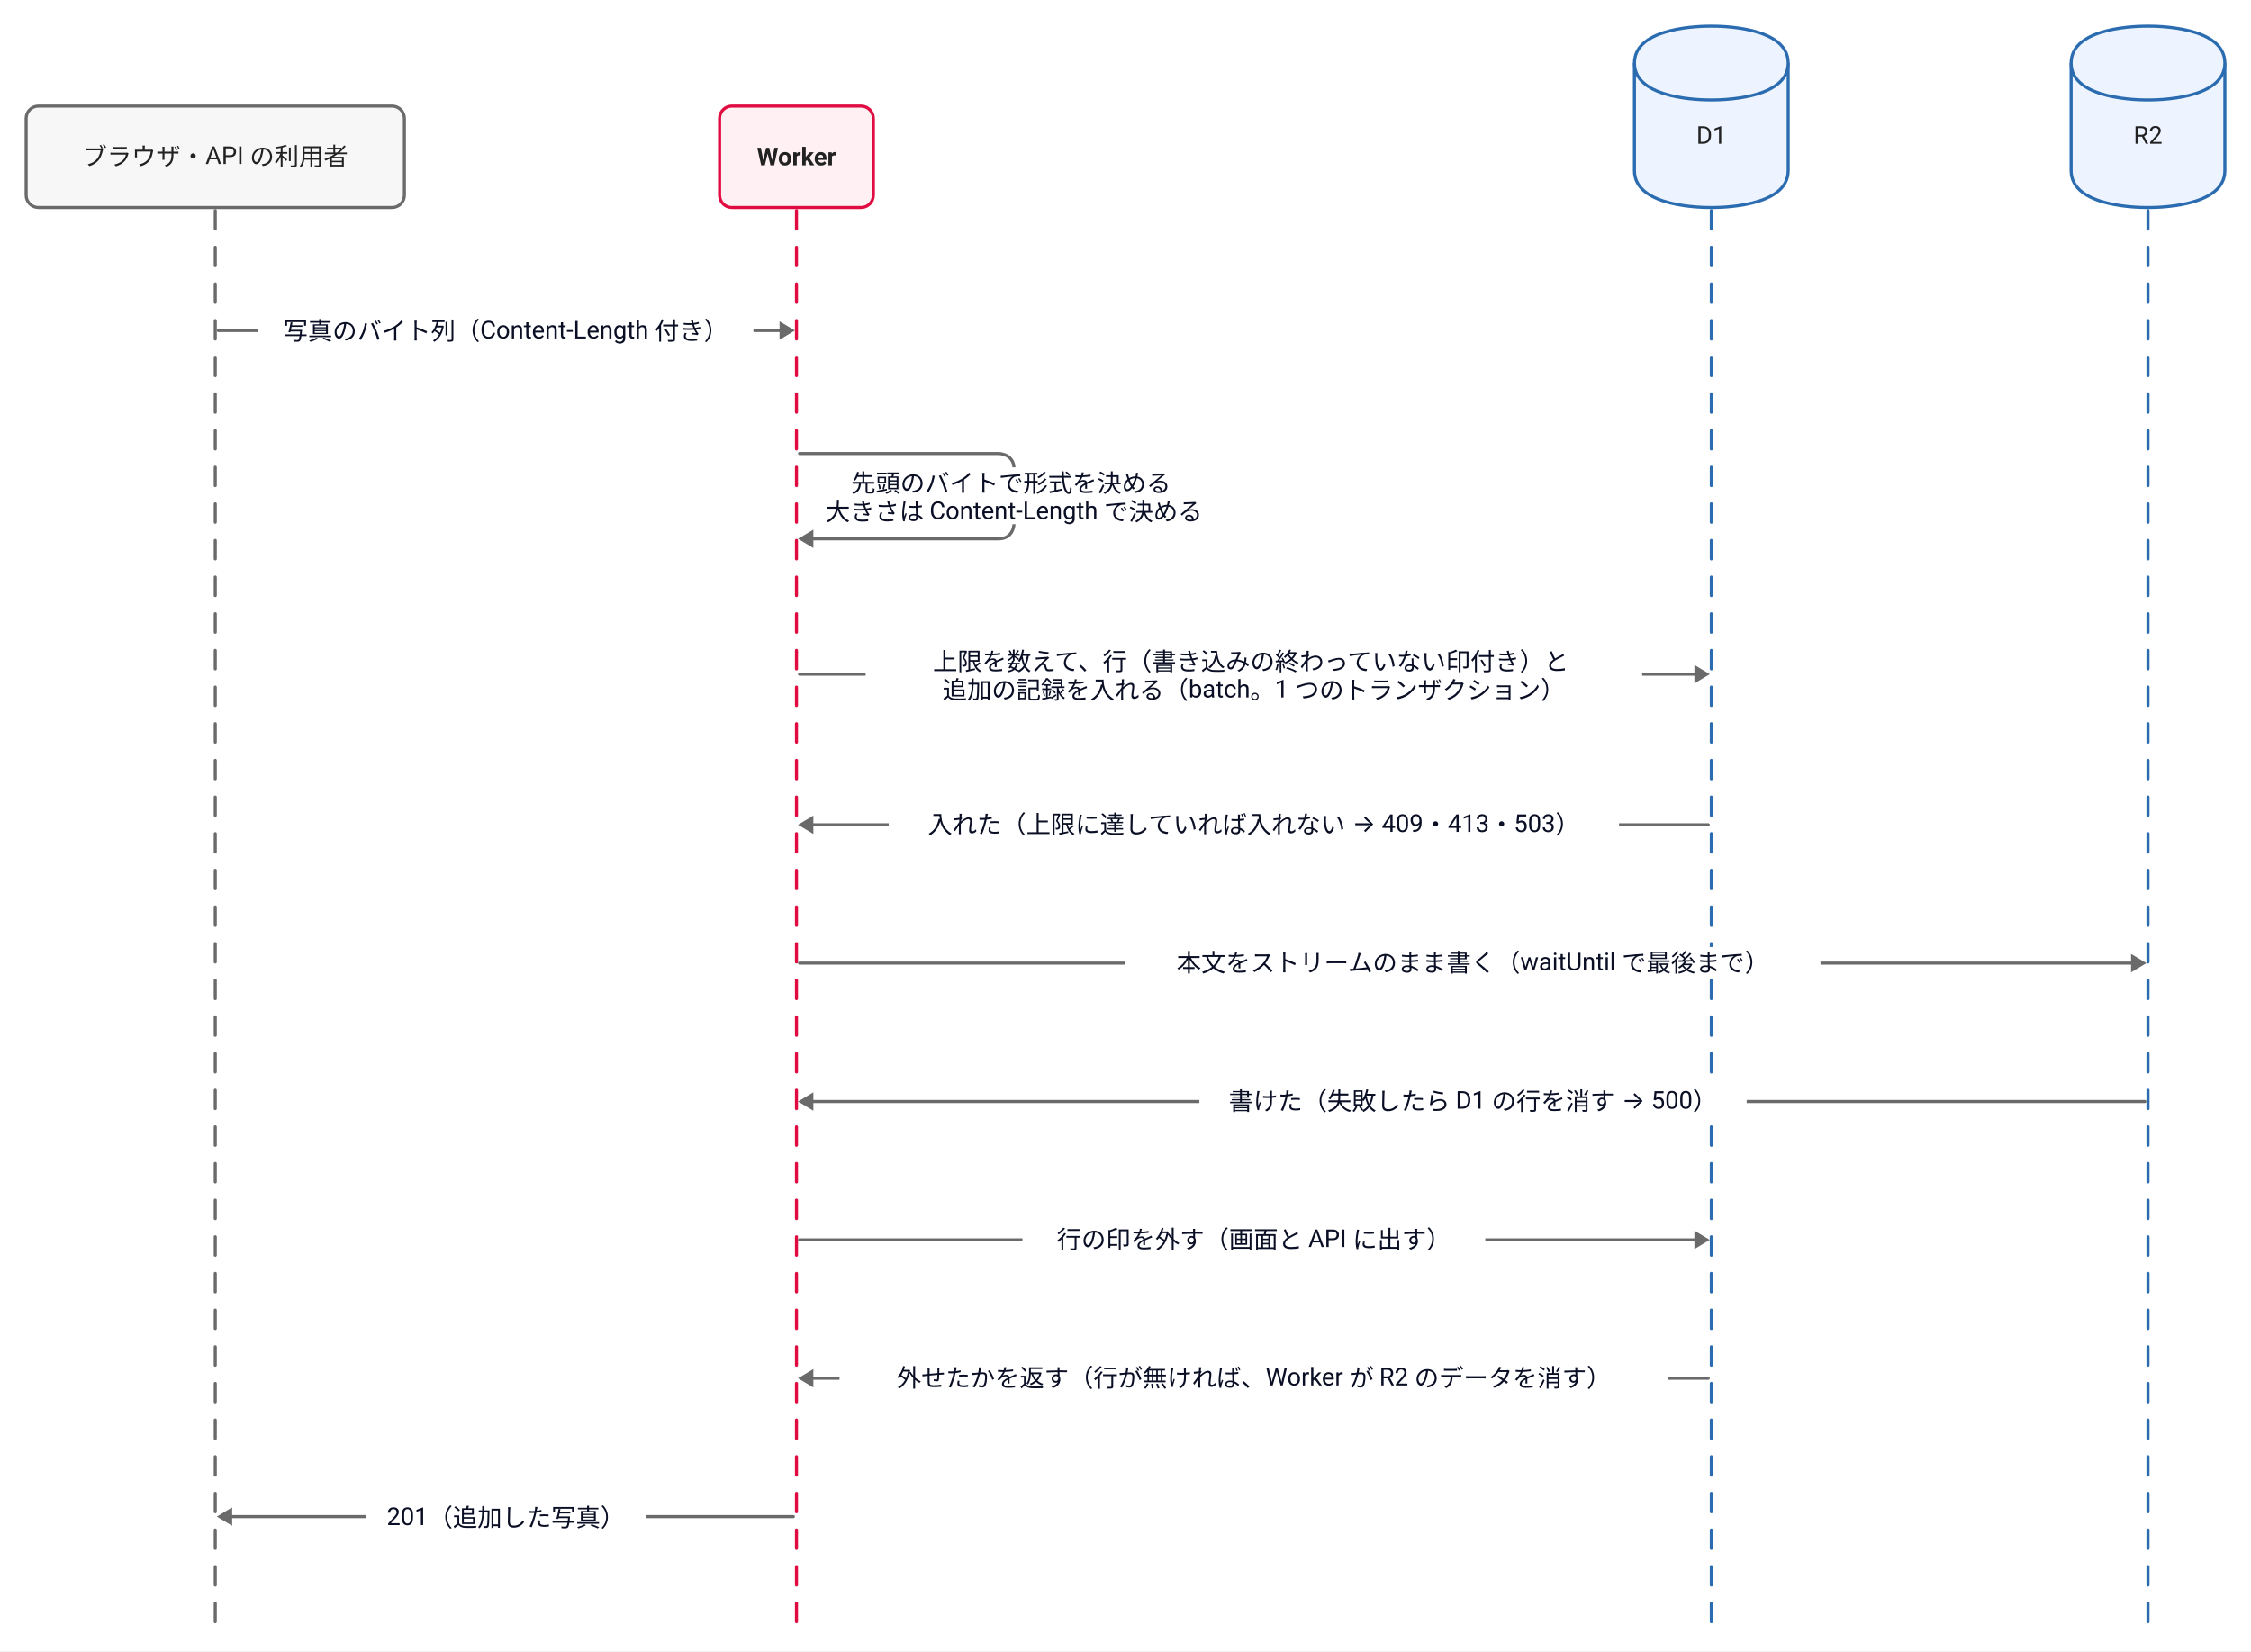
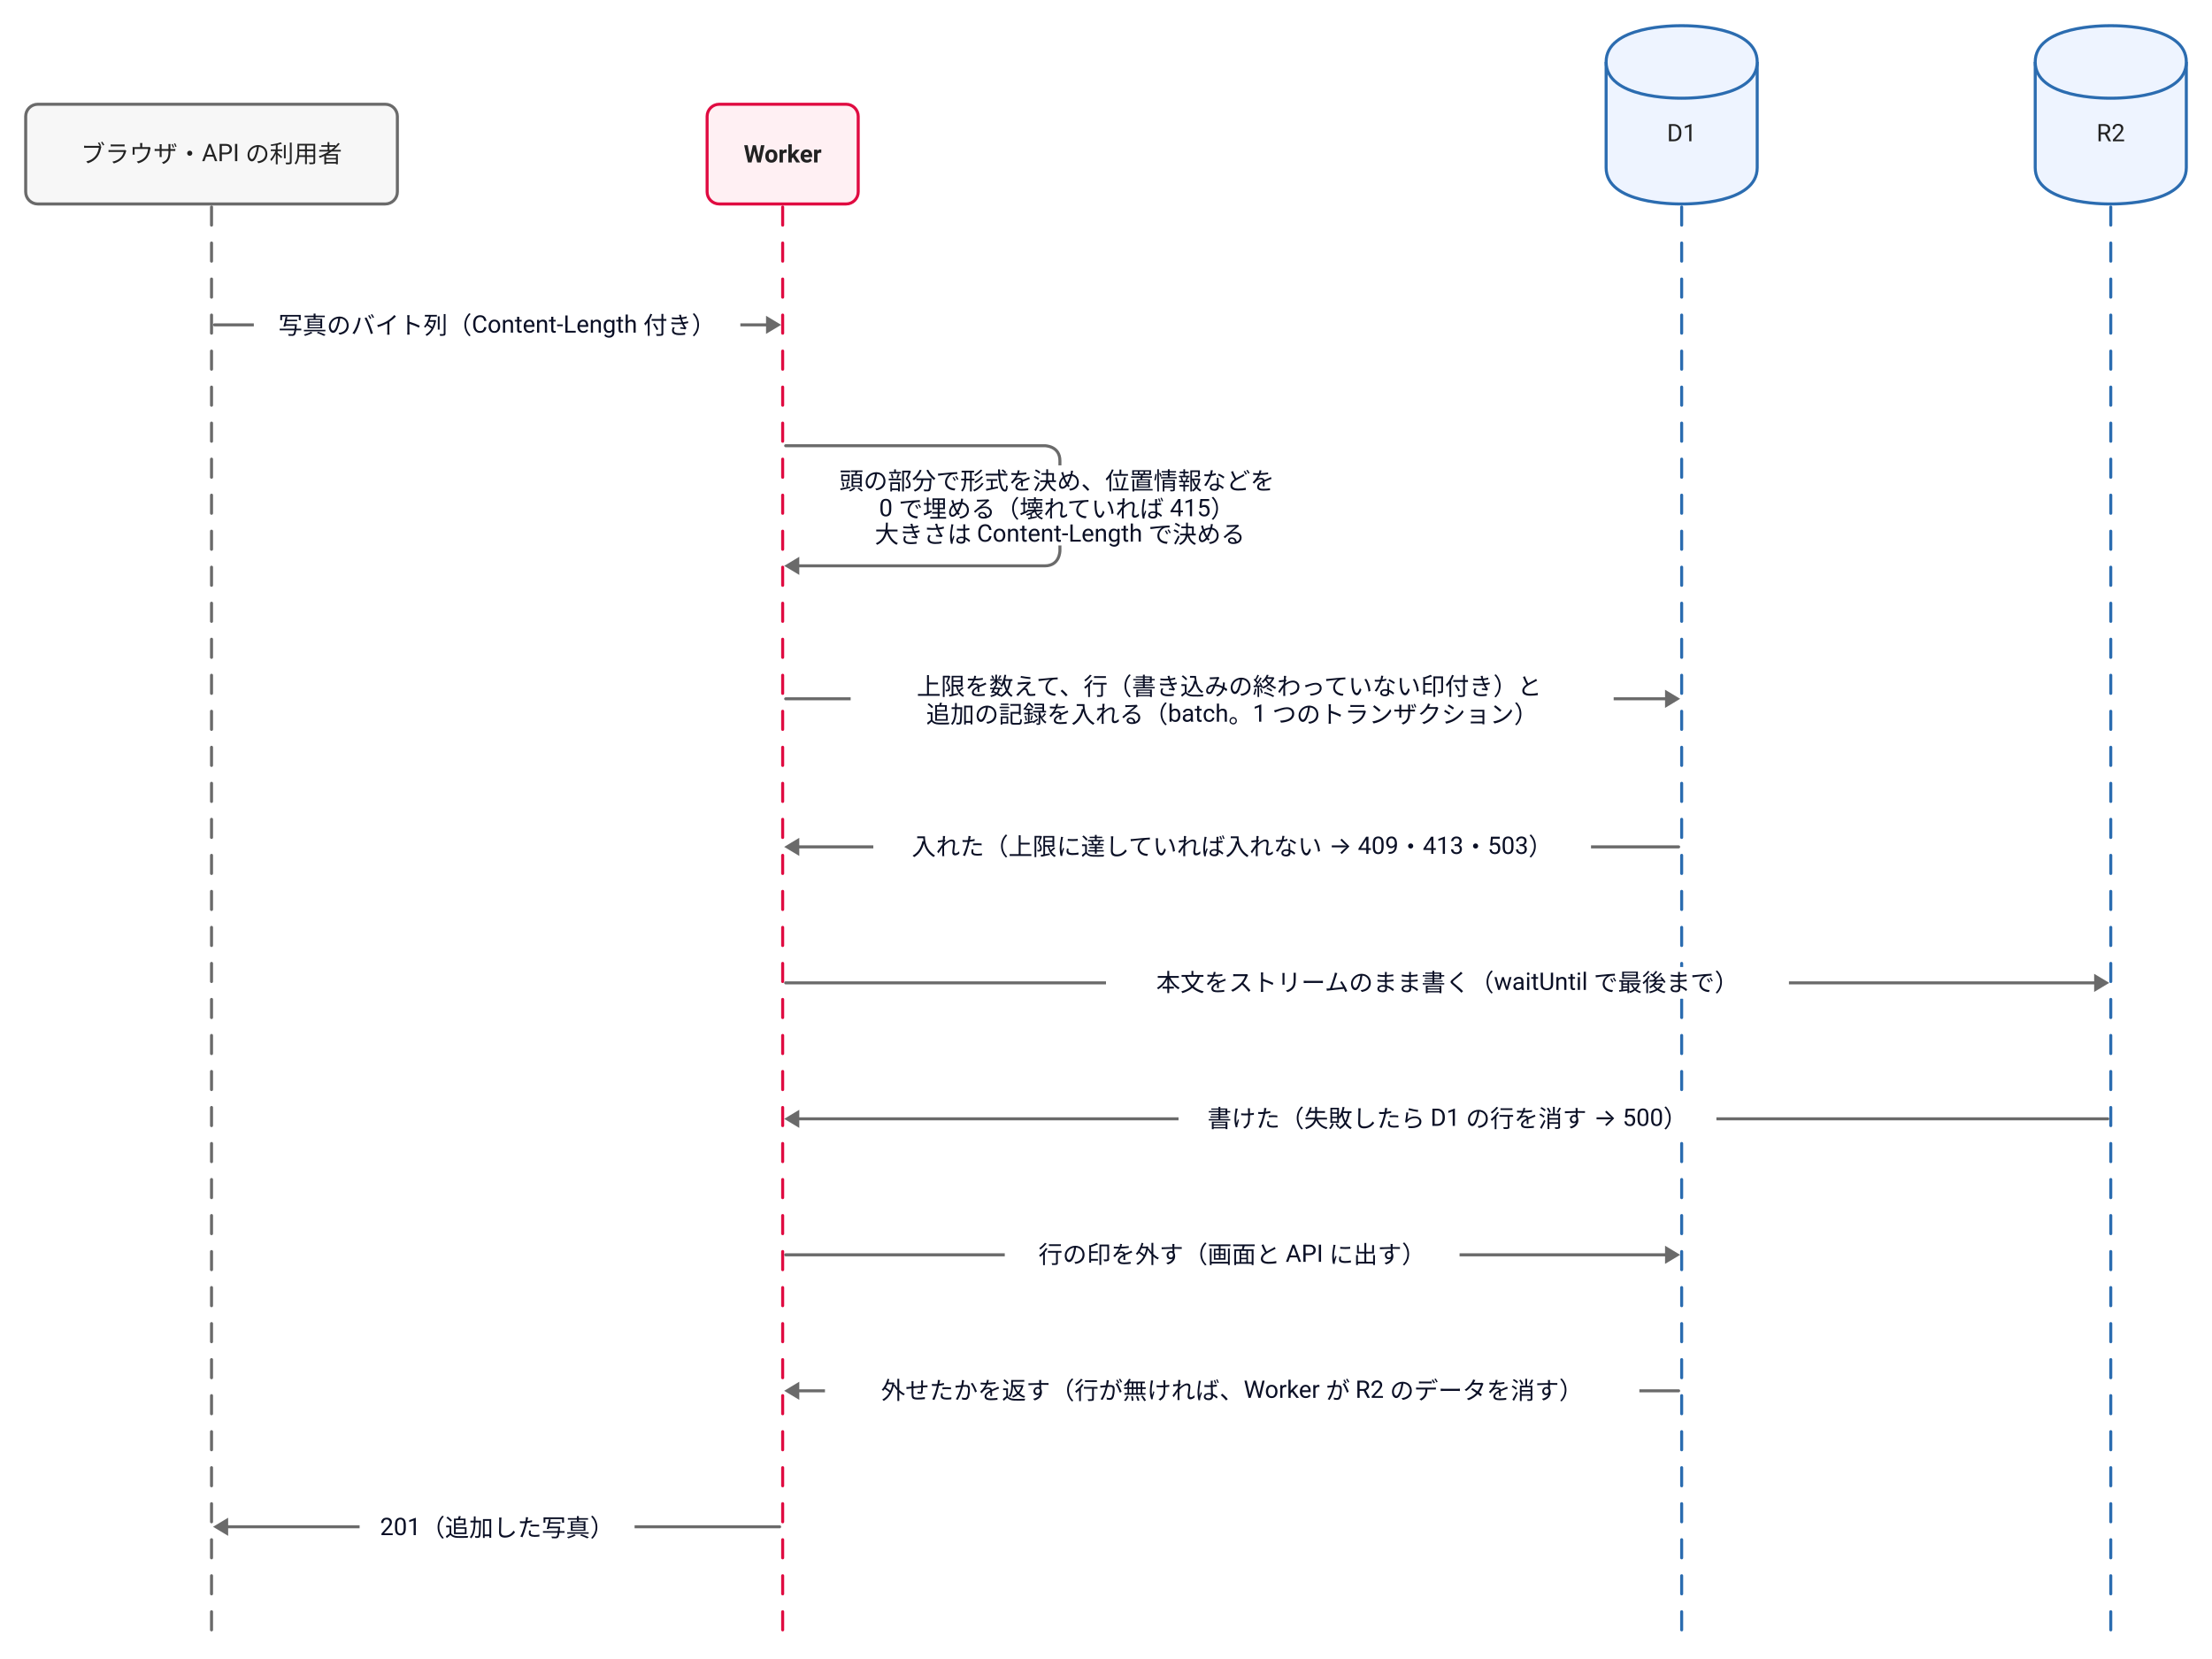
- <svg xmlns="http://www.w3.org/2000/svg" data-d2-version="v0.9.0" preserveAspectRatio="xMinYMin meet" viewBox="0 0 1464 1074" width="1464" height="1074">
-   <svg class="d2-2765692469 d2-svg" width="1464" height="1074" viewBox="-5 35 1464 1074">
-     <rect x="-5" y="35" width="1464" height="1074" rx="0" fill="#FFFFFF" class=" fill-N7" stroke-width="0" />
+ <svg xmlns="http://www.w3.org/2000/svg" data-d2-version="v0.9.0" preserveAspectRatio="xMinYMin meet" viewBox="0 0 1464 1098" width="1464" height="1098">
+   <svg class="d2-680104929 d2-svg" width="1464" height="1098" viewBox="-5 35 1464 1098">
+     <rect x="-5" y="35" width="1464" height="1098" rx="0" fill="#FFFFFF" class=" fill-N7" stroke-width="0" />
    <style type="text/css">
- .d2-2765692469 .text {
+ .d2-680104929 .text {
	font-family: -apple-system, system-ui, "Segoe UI", Roboto, "Helvetica Neue", "Hiragino Sans", "Noto Sans JP", sans-serif;
}
- .d2-2765692469 .text-bold {
+ .d2-680104929 .text-bold {
	font-family: -apple-system, system-ui, "Segoe UI", Roboto, "Helvetica Neue", "Hiragino Sans", "Noto Sans JP", sans-serif; font-weight: 700;
}</style>
    <style type="text/css">.shape {
  shape-rendering: geometricPrecision;
  stroke-linejoin: round;
}
.connection {
  stroke-linecap: round;
  stroke-linejoin: round;
}
.blend {
  mix-blend-mode: multiply;
  opacity: 0.5;
}

- 		.d2-2765692469 .fill-N1{fill:#0A0F25;}
- 		.d2-2765692469 .fill-N7{fill:#FFFFFF;}
- 		.d2-2765692469 .fill-B1{fill:#6a6a6a;}
- 		.d2-2765692469 .stroke-B1{stroke:#6a6a6a;}
- 		.d2-2765692469 .stroke-B2{stroke:#0D32B2;}.appendix text.text{fill:#0A0F25}.md{--color-fg-default:#0A0F25;--color-fg-muted:#3f3f3f;--color-fg-subtle:#9499AB;--color-canvas-default:#FFFFFF;--color-canvas-subtle:#EEF1F8;--color-border-default:#6a6a6a;--color-border-muted:#0D32B2;--color-neutral-muted:#EEF1F8;--color-accent-fg:#0D32B2;--color-accent-emphasis:#0D32B2;--color-attention-subtle:#3f3f3f;--color-danger-fg:red;}.light-code{display: block}.dark-code{display: none}</style>
+ 		.d2-680104929 .fill-N1{fill:#0A0F25;}
+ 		.d2-680104929 .fill-N7{fill:#FFFFFF;}
+ 		.d2-680104929 .fill-B1{fill:#6a6a6a;}
+ 		.d2-680104929 .stroke-B1{stroke:#6a6a6a;}
+ 		.d2-680104929 .stroke-B2{stroke:#0D32B2;}.appendix text.text{fill:#0A0F25}.md{--color-fg-default:#0A0F25;--color-fg-muted:#3f3f3f;--color-fg-subtle:#9499AB;--color-canvas-default:#FFFFFF;--color-canvas-subtle:#EEF1F8;--color-border-default:#6a6a6a;--color-border-muted:#0D32B2;--color-neutral-muted:#EEF1F8;--color-accent-fg:#0D32B2;--color-accent-emphasis:#0D32B2;--color-attention-subtle:#3f3f3f;--color-danger-fg:red;}.light-code{display: block}.dark-code{display: none}</style>
    <g class="Y2xpZW50 actor">
      <g class="shape">
        <rect x="12" y="104" width="246" height="66" rx="8" stroke="#6a6a6a" fill="#f7f7f7" style="stroke-width:2;" />
      </g>
      <text x="135" y="142.5" fill="#222222" class="text" style="text-anchor:middle;font-size:16px">ブラウザ・API の利用者</text>
    </g>
    <g class="d29ya2Vy app">
      <g class="shape">
        <rect x="463" y="104" width="100" height="66" rx="8" stroke="#e00b41" fill="#fff0f3" style="stroke-width:2;" />
      </g>
      <text x="513" y="142.5" fill="#222222" class="text-bold" style="text-anchor:middle;font-size:16px">Worker</text>
    </g>
    <g class="ZDE= store">
      <g class="shape">
        <path d="M 1058 76 C 1058 52 1103 52 1108 52 C 1113 52 1158 52 1158 76 V 146 C 1158 170 1113 170 1108 170 C 1103 170 1058 170 1058 146 V 76 Z" stroke="#2b6cb0" fill="#eef4ff" style="stroke-width:2;" />
        <path d="M 1058 76 C 1058 100 1103 100 1108 100 C 1113 100 1158 100 1158 76" stroke="#2b6cb0" fill="#eef4ff" style="stroke-width:2;" />
      </g>
      <text x="1108" y="128.5" fill="#222222" class="text" style="text-anchor:middle;font-size:16px">D1</text>
    </g>
    <g class="cjI= store">
      <g class="shape">
        <path d="M 1342 76 C 1342 52 1387 52 1392 52 C 1397 52 1442 52 1442 76 V 146 C 1442 170 1397 170 1392 170 C 1387 170 1342 170 1342 146 V 76 Z" stroke="#2b6cb0" fill="#eef4ff" style="stroke-width:2;" />
        <path d="M 1342 76 C 1342 100 1387 100 1392 100 C 1397 100 1442 100 1442 76" stroke="#2b6cb0" fill="#eef4ff" style="stroke-width:2;" />
      </g>
      <text x="1392" y="128.5" fill="#222222" class="text" style="text-anchor:middle;font-size:16px">R2</text>
    </g>
    <g class="KGNsaWVudCAtLSApWzBd">
-       <path d="M 135 172 L 135 1090.5" stroke="#6a6a6a" fill="none" class="connection" style="stroke-width:2;stroke-dasharray:12,11.839;" mask="url(#d2-2765692469)" />
+       <path d="M 135 172 L 135 1114.5" stroke="#6a6a6a" fill="none" class="connection" style="stroke-width:2;stroke-dasharray:12,11.839;" mask="url(#d2-680104929)" />
    </g>
    <g class="KHdvcmtlciAtLSApWzBd">
-       <path d="M 513 172 L 513 1090.5" stroke="#e00b41" fill="none" class="connection" style="stroke-width:2;stroke-dasharray:12,11.839;" mask="url(#d2-2765692469)" />
+       <path d="M 513 172 L 513 1114.5" stroke="#e00b41" fill="none" class="connection" style="stroke-width:2;stroke-dasharray:12,11.839;" mask="url(#d2-680104929)" />
    </g>
    <g class="KGQxIC0tIClbMF0=">
-       <path d="M 1108 172 L 1108 1090.5" stroke="#2b6cb0" fill="none" class="connection" style="stroke-width:2;stroke-dasharray:12,11.839;" mask="url(#d2-2765692469)" />
+       <path d="M 1108 172 L 1108 1114.5" stroke="#2b6cb0" fill="none" class="connection" style="stroke-width:2;stroke-dasharray:12,11.839;" mask="url(#d2-680104929)" />
    </g>
    <g class="KHIyIC0tIClbMF0=">
-       <path d="M 1392 172 L 1392 1090.5" stroke="#2b6cb0" fill="none" class="connection" style="stroke-width:2;stroke-dasharray:12,11.839;" mask="url(#d2-2765692469)" />
+       <path d="M 1392 172 L 1392 1114.5" stroke="#2b6cb0" fill="none" class="connection" style="stroke-width:2;stroke-dasharray:12,11.839;" mask="url(#d2-680104929)" />
    </g>
    <g class="KGNsaWVudCAtJmd0OyB3b3JrZXIpWzBd">
-       <marker id="mk-d2-2765692469-3488378134" markerWidth="10" markerHeight="12" refX="7" refY="6" viewBox="0 0 10 12" orient="auto" markerUnits="userSpaceOnUse">
+       <marker id="mk-d2-680104929-3488378134" markerWidth="10" markerHeight="12" refX="7" refY="6" viewBox="0 0 10 12" orient="auto" markerUnits="userSpaceOnUse">
        <polygon points="0,0 10,6 0,12" fill="#6a6a6a" class="connection fill-B1" stroke-width="2" />
      </marker>
-       <path d="M 137 250 L 509 250" stroke="#6a6a6a" fill="none" class="connection stroke-B1" style="stroke-width:2;" marker-end="url(#mk-d2-2765692469-3488378134)" mask="url(#d2-2765692469)" />
+       <path d="M 137 250 L 509 250" stroke="#6a6a6a" fill="none" class="connection stroke-B1" style="stroke-width:2;" marker-end="url(#mk-d2-680104929-3488378134)" mask="url(#d2-680104929)" />
      <text x="324" y="256" fill="#0A0F25" class="text fill-N1" style="text-anchor:middle;font-size:16px">写真のバイト列（Content-Length 付き）</text>
    </g>
    <g class="KHdvcmtlciAtJmd0OyB3b3JrZXIpWzBd">
-       <path d="M 515 330 L 644.5 330 S 654.5 330 654.5 340 L 654.5 375.5 S 654.5 385.5 644.5 385.5 L 517 385.5" stroke="#6a6a6a" fill="none" class="connection stroke-B1" style="stroke-width:2;" marker-end="url(#mk-d2-2765692469-3488378134)" mask="url(#d2-2765692469)" />
-       <text x="654.5" y="355" fill="#0A0F25" class="text fill-N1" style="text-anchor:middle;font-size:16px">
-         <tspan x="654.5" dy="0">先頭のバイトで形式を決める</tspan>
-         <tspan x="654.5" dy="18.5">大きさは Content-Length で決める</tspan>
+       <path d="M 515 330 L 686.5 330 S 696.5 330 696.5 340 L 696.5 399.5 S 696.5 409.5 686.5 409.5 L 517 409.5" stroke="#6a6a6a" fill="none" class="connection stroke-B1" style="stroke-width:2;" marker-end="url(#mk-d2-680104929-3488378134)" mask="url(#d2-680104929)" />
+       <text x="696.5" y="359" fill="#0A0F25" class="text fill-N1" style="text-anchor:middle;font-size:16px">
+         <tspan x="696.5" dy="0">頭の部分で形式を決め、位置情報などを</tspan>
+         <tspan x="696.5" dy="17.667">0 で埋める（壊れていれば 415）</tspan>
+         <tspan x="696.5" dy="17.667">大きさは Content-Length で決める</tspan>
      </text>
    </g>
    <g class="KHdvcmtlciAtJmd0OyBkMSlbMF0=">
-       <path d="M 515 473.5 L 1104 473.5" stroke="#6a6a6a" fill="none" class="connection stroke-B1" style="stroke-width:2;" marker-end="url(#mk-d2-2765692469-3488378134)" mask="url(#d2-2765692469)" />
-       <text x="810.5" y="471" fill="#0A0F25" class="text fill-N1" style="text-anchor:middle;font-size:16px">
+       <path d="M 515 497.5 L 1104 497.5" stroke="#6a6a6a" fill="none" class="connection stroke-B1" style="stroke-width:2;" marker-end="url(#mk-d2-680104929-3488378134)" mask="url(#d2-680104929)" />
+       <text x="810.5" y="495" fill="#0A0F25" class="text fill-N1" style="text-anchor:middle;font-size:16px">
        <tspan x="810.5" dy="0">上限を数えて、行（書き込みの終わっていない印付き）と</tspan>
        <tspan x="810.5" dy="18.5">追加の記録を入れる（batch。1 つのトランザクション）</tspan>
      </text>
    </g>
    <g class="KGQxIC0mZ3Q7IHdvcmtlcilbMF0=">
-       <path d="M 1106 571.5 L 517 571.5" stroke="#6a6a6a" fill="none" class="connection stroke-B1" style="stroke-width:2;" marker-end="url(#mk-d2-2765692469-3488378134)" mask="url(#d2-2765692469)" />
-       <text x="810.5" y="577" fill="#0A0F25" class="text fill-N1" style="text-anchor:middle;font-size:16px">入れた（上限に達していれば入れない → 409・413・503）</text>
+       <path d="M 1106 595.5 L 517 595.5" stroke="#6a6a6a" fill="none" class="connection stroke-B1" style="stroke-width:2;" marker-end="url(#mk-d2-680104929-3488378134)" mask="url(#d2-680104929)" />
+       <text x="810.5" y="601" fill="#0A0F25" class="text fill-N1" style="text-anchor:middle;font-size:16px">入れた（上限に達していれば入れない → 409・413・503）</text>
    </g>
    <g class="KHdvcmtlciAtJmd0OyByMilbMF0=">
-       <path d="M 515 661.5 L 1388 661.5" stroke="#6a6a6a" fill="none" class="connection stroke-B1" style="stroke-width:2;" marker-end="url(#mk-d2-2765692469-3488378134)" mask="url(#d2-2765692469)" />
-       <text x="953" y="667" fill="#0A0F25" class="text fill-N1" style="text-anchor:middle;font-size:16px">本文をストリームのまま書く（waitUntil で最後まで）</text>
+       <path d="M 515 685.5 L 1388 685.5" stroke="#6a6a6a" fill="none" class="connection stroke-B1" style="stroke-width:2;" marker-end="url(#mk-d2-680104929-3488378134)" mask="url(#d2-680104929)" />
+       <text x="953" y="691" fill="#0A0F25" class="text fill-N1" style="text-anchor:middle;font-size:16px">本文をストリームのまま書く（waitUntil で最後まで）</text>
    </g>
    <g class="KHIyIC0mZ3Q7IHdvcmtlcilbMF0=">
-       <path d="M 1390 751.5 L 517 751.5" stroke="#6a6a6a" fill="none" class="connection stroke-B1" style="stroke-width:2;" marker-end="url(#mk-d2-2765692469-3488378134)" mask="url(#d2-2765692469)" />
-       <text x="953" y="757" fill="#0A0F25" class="text fill-N1" style="text-anchor:middle;font-size:16px">書けた（失敗したら D1 の行を消す → 500）</text>
+       <path d="M 1390 775.5 L 517 775.5" stroke="#6a6a6a" fill="none" class="connection stroke-B1" style="stroke-width:2;" marker-end="url(#mk-d2-680104929-3488378134)" mask="url(#d2-680104929)" />
+       <text x="953" y="781" fill="#0A0F25" class="text fill-N1" style="text-anchor:middle;font-size:16px">書けた（失敗したら D1 の行を消す → 500）</text>
    </g>
    <g class="KHdvcmtlciAtJmd0OyBkMSlbMV0=">
-       <path d="M 515 841.5 L 1104 841.5" stroke="#6a6a6a" fill="none" class="connection stroke-B1" style="stroke-width:2;" marker-end="url(#mk-d2-2765692469-3488378134)" mask="url(#d2-2765692469)" />
-       <text x="810.5" y="847" fill="#0A0F25" class="text fill-N1" style="text-anchor:middle;font-size:16px">行の印を外す（画面と API に出す）</text>
+       <path d="M 515 865.5 L 1104 865.5" stroke="#6a6a6a" fill="none" class="connection stroke-B1" style="stroke-width:2;" marker-end="url(#mk-d2-680104929-3488378134)" mask="url(#d2-680104929)" />
+       <text x="810.5" y="871" fill="#0A0F25" class="text fill-N1" style="text-anchor:middle;font-size:16px">行の印を外す（画面と API に出す）</text>
    </g>
    <g class="KGQxIC0mZ3Q7IHdvcmtlcilbMV0=">
-       <path d="M 1106 931.5 L 517 931.5" stroke="#6a6a6a" fill="none" class="connection stroke-B1" style="stroke-width:2;" marker-end="url(#mk-d2-2765692469-3488378134)" mask="url(#d2-2765692469)" />
-       <text x="810.5" y="937" fill="#0A0F25" class="text fill-N1" style="text-anchor:middle;font-size:16px">外せたかを返す（行が無ければ、Worker が R2 のデータを消す）</text>
+       <path d="M 1106 955.5 L 517 955.5" stroke="#6a6a6a" fill="none" class="connection stroke-B1" style="stroke-width:2;" marker-end="url(#mk-d2-680104929-3488378134)" mask="url(#d2-680104929)" />
+       <text x="810.5" y="961" fill="#0A0F25" class="text fill-N1" style="text-anchor:middle;font-size:16px">外せたかを返す（行が無ければ、Worker が R2 のデータを消す）</text>
    </g>
    <g class="KHdvcmtlciAtJmd0OyBjbGllbnQpWzBd">
-       <path d="M 511 1021.5 L 139 1021.5" stroke="#6a6a6a" fill="none" class="connection stroke-B1" style="stroke-width:2;" marker-end="url(#mk-d2-2765692469-3488378134)" mask="url(#d2-2765692469)" />
-       <text x="324" y="1027" fill="#0A0F25" class="text fill-N1" style="text-anchor:middle;font-size:16px">201（追加した写真）</text>
+       <path d="M 511 1045.5 L 139 1045.5" stroke="#6a6a6a" fill="none" class="connection stroke-B1" style="stroke-width:2;" marker-end="url(#mk-d2-680104929-3488378134)" mask="url(#d2-680104929)" />
+       <text x="324" y="1051" fill="#0A0F25" class="text fill-N1" style="text-anchor:middle;font-size:16px">201（追加した写真）</text>
    </g>
-     <mask id="d2-2765692469" maskUnits="userSpaceOnUse" x="-5" y="35" width="1464" height="1074">
-       <rect x="-5" y="35" width="1464" height="1074" fill="white" />
+     <mask id="d2-680104929" maskUnits="userSpaceOnUse" x="-5" y="35" width="1464" height="1098">
+       <rect x="-5" y="35" width="1464" height="1098" fill="white" />
      <rect x="163" y="240" width="322" height="21" fill="black" />
-       <rect x="521" y="339" width="267" height="37" fill="black" />
-       <rect x="558" y="455" width="505" height="37" fill="black" />
-       <rect x="573" y="561" width="475" height="21" fill="black" />
-       <rect x="727" y="651" width="452" height="21" fill="black" />
-       <rect x="775" y="741" width="356" height="21" fill="black" />
-       <rect x="660" y="831" width="301" height="21" fill="black" />
-       <rect x="541" y="921" width="539" height="21" fill="black" />
-       <rect x="233" y="1011" width="182" height="21" fill="black" />
+       <rect x="521" y="343" width="351" height="53" fill="black" />
+       <rect x="558" y="479" width="505" height="37" fill="black" />
+       <rect x="573" y="585" width="475" height="21" fill="black" />
+       <rect x="727" y="675" width="452" height="21" fill="black" />
+       <rect x="775" y="765" width="356" height="21" fill="black" />
+       <rect x="660" y="855" width="301" height="21" fill="black" />
+       <rect x="541" y="945" width="539" height="21" fill="black" />
+       <rect x="233" y="1035" width="182" height="21" fill="black" />
    </mask>
  </svg>
</svg>
